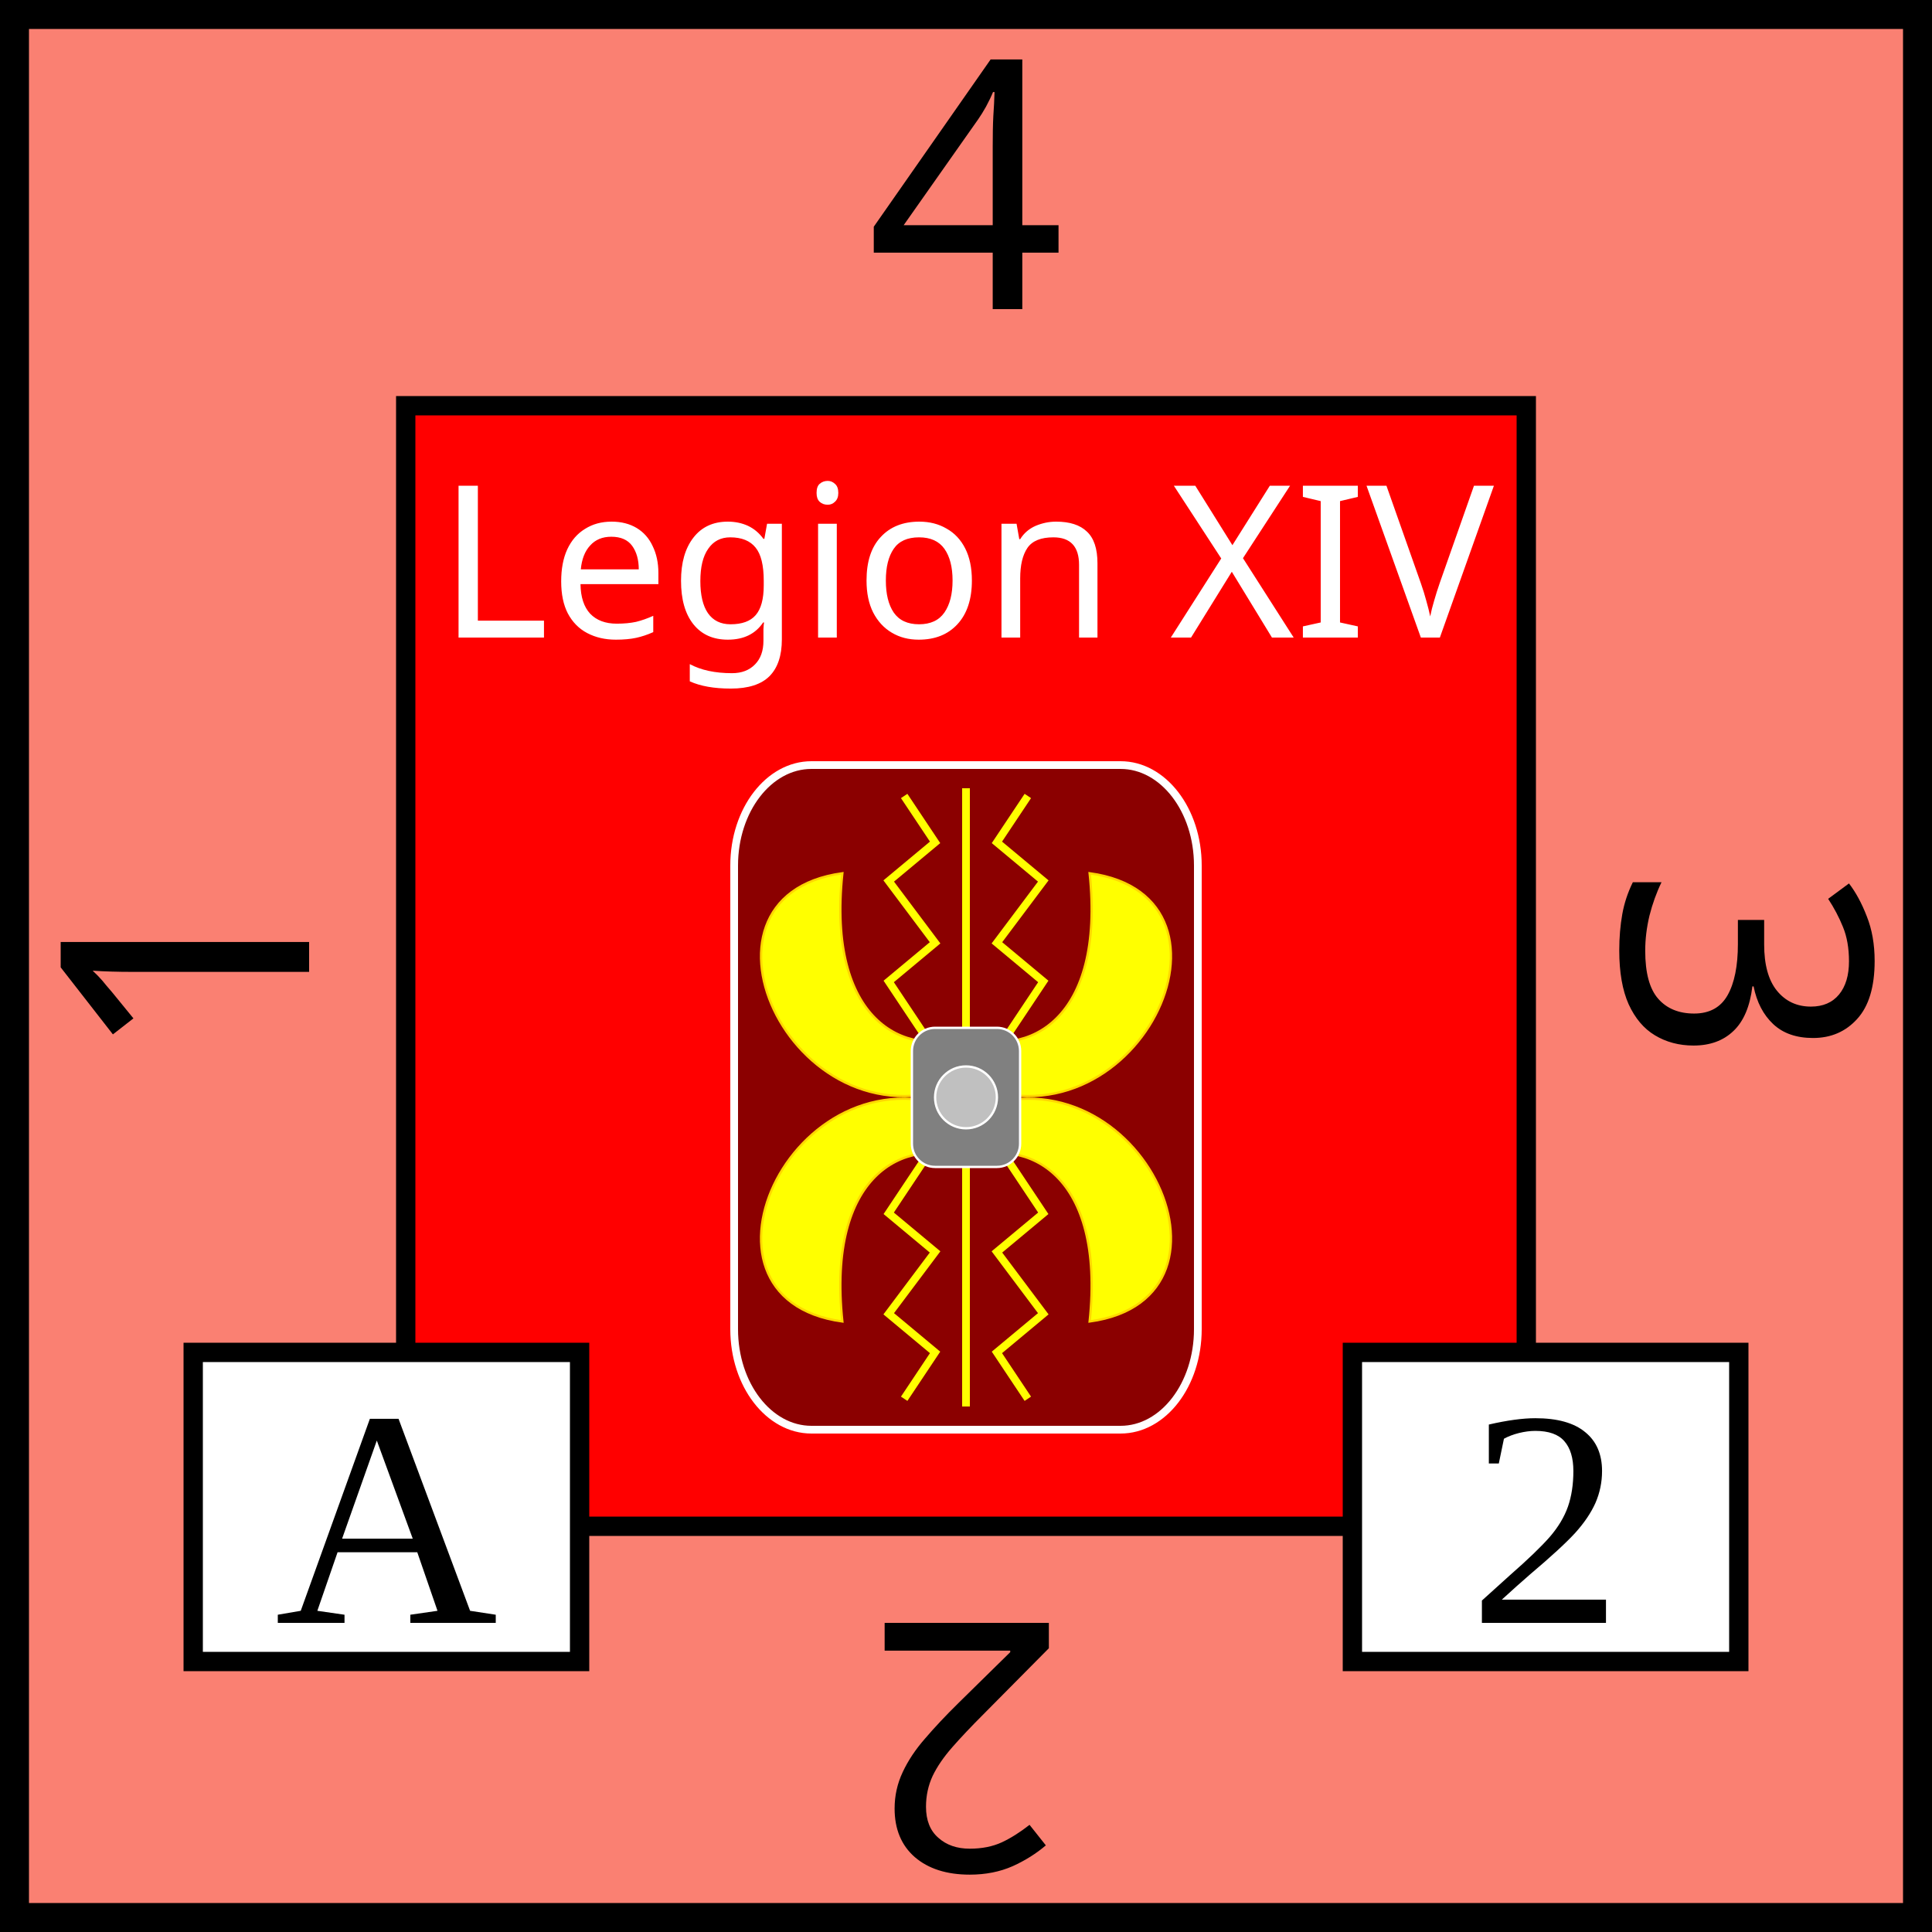
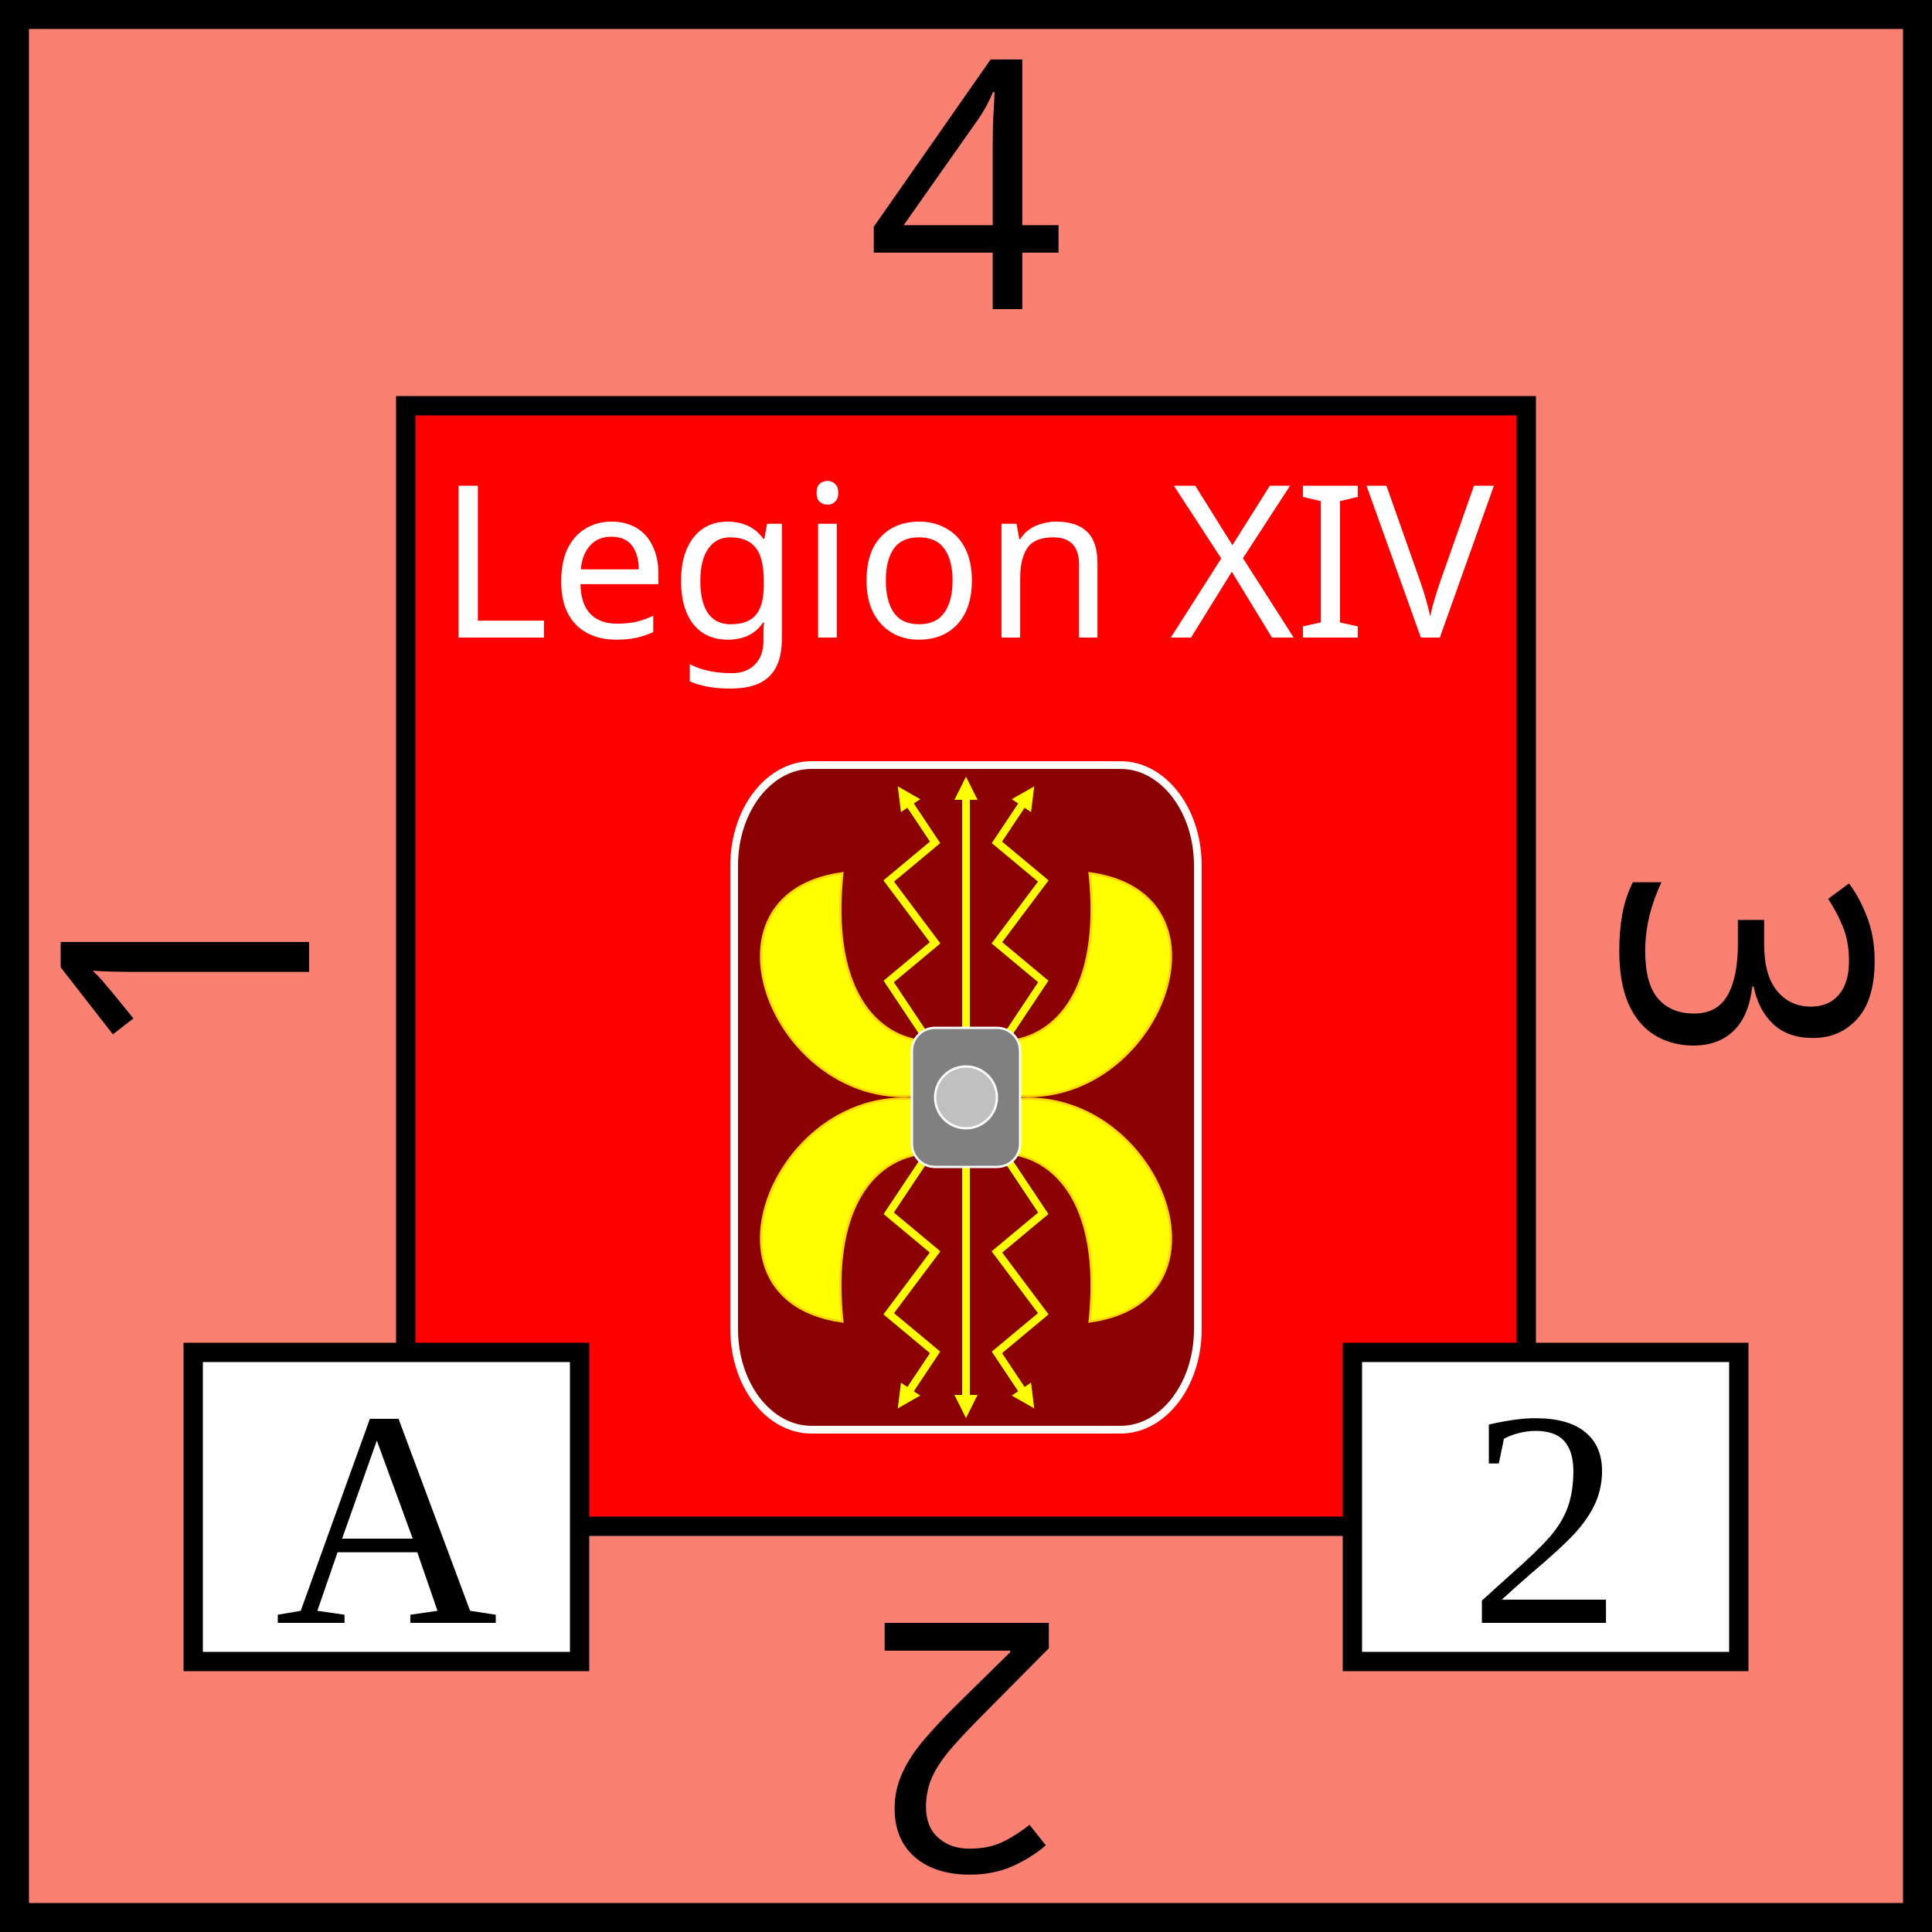
<svg xmlns="http://www.w3.org/2000/svg" viewBox="0 0 100 100" width="100" height="100">
+   <defs>
+     <marker id="arrow" viewBox="0 0 10 10" refX="5" refY="5" markerWidth="3" markerHeight="3" orient="auto-start-reverse" fill="yellow">
+       <path d="M 0 0 L 10 5 L 0 10 z" />
+     </marker>
+   </defs>
  <rect id="background" fill="salmon" height="100" width="100" stroke="black" stroke-width="3" />
  <g id="legion" text-anchor="middle" font-size="12" font-family="Papyrus">
    <rect x="21" y="21" width="58" height="58" fill="red" stroke="black" />
    <text x="50" y="33" font-size="11" fill="white">Legion XIV</text>
  </g>
  <g id="shield" transform="scale(0.4) translate(75,92)">
    <rect id="shield_outline" x="20" y="7" width="60" height="86" fill="darkred" stroke="white" stroke-width="1" rx="10" ry="13" />
    <g id="wings" stroke="gold" stroke-width="0.3" fill="yellow">
      <path id="wing" d="           M 50 42           C 42,45 32,40 34,21           C 12,24 28,58 50,48         " />
      <use href="#wing" transform="translate(100,0) scale(-1,1)" />
      <use href="#wing" transform="translate(0,100) scale(1,-1)" />
      <use href="#wing" transform="translate(100,100) scale(-1,-1)" />
    </g>
    <g id="bolts">
      <line x1="50" y1="50" x2="50" y2="10" stroke="yellow" marker-end="url(#arrow)" />
      <line x1="50" y1="50" x2="50" y2="90" stroke="yellow" marker-end="url(#arrow)" />
      <polyline id="bolt" points="           50,50           40,35           46,30           40,22           46,17           42,11         " stroke="yellow" fill="none" marker-end="url(#arrow)" />
      <use href="#bolt" transform="translate(100,0) scale(-1,1)" />
      <use href="#bolt" transform="translate(100,100) scale(-1,-1)" />
      <use href="#bolt" transform="translate(0,100) scale(1,-1)" />
    </g>
    <g id="center">
      <rect x="43" y="41" width="14" height="18" fill="grey" stroke="white" stroke-width="0.3" rx="3" />
      <circle cx="50" cy="50" r="4" fill="silver" stroke="white" stroke-width="0.3" />
    </g>
  </g>
  <g id="attributes" text-anchor="middle" font-size="16">
    <rect id="initiative" x="10" y="70" height="16" width="20" fill="white" stroke="black" />
    <text x="20" y="84">A</text>
    <rect id="firepower" x="70" y="70" height="16" width="20" fill="white" stroke="black" />
    <text x="80" y="84">2</text>
  </g>
  <g id="strength" text-anchor="middle" font-family="Papyrus" font-size="18">
    <text x="50" y="16">4</text>
    <text x="50" y="16" transform="rotate(90,50,50)">3</text>
    <text x="50" y="16" transform="rotate(180,50,50)">2</text>
    <text x="50" y="16" transform="rotate(270,50,50)">1</text>
  </g>
</svg>
